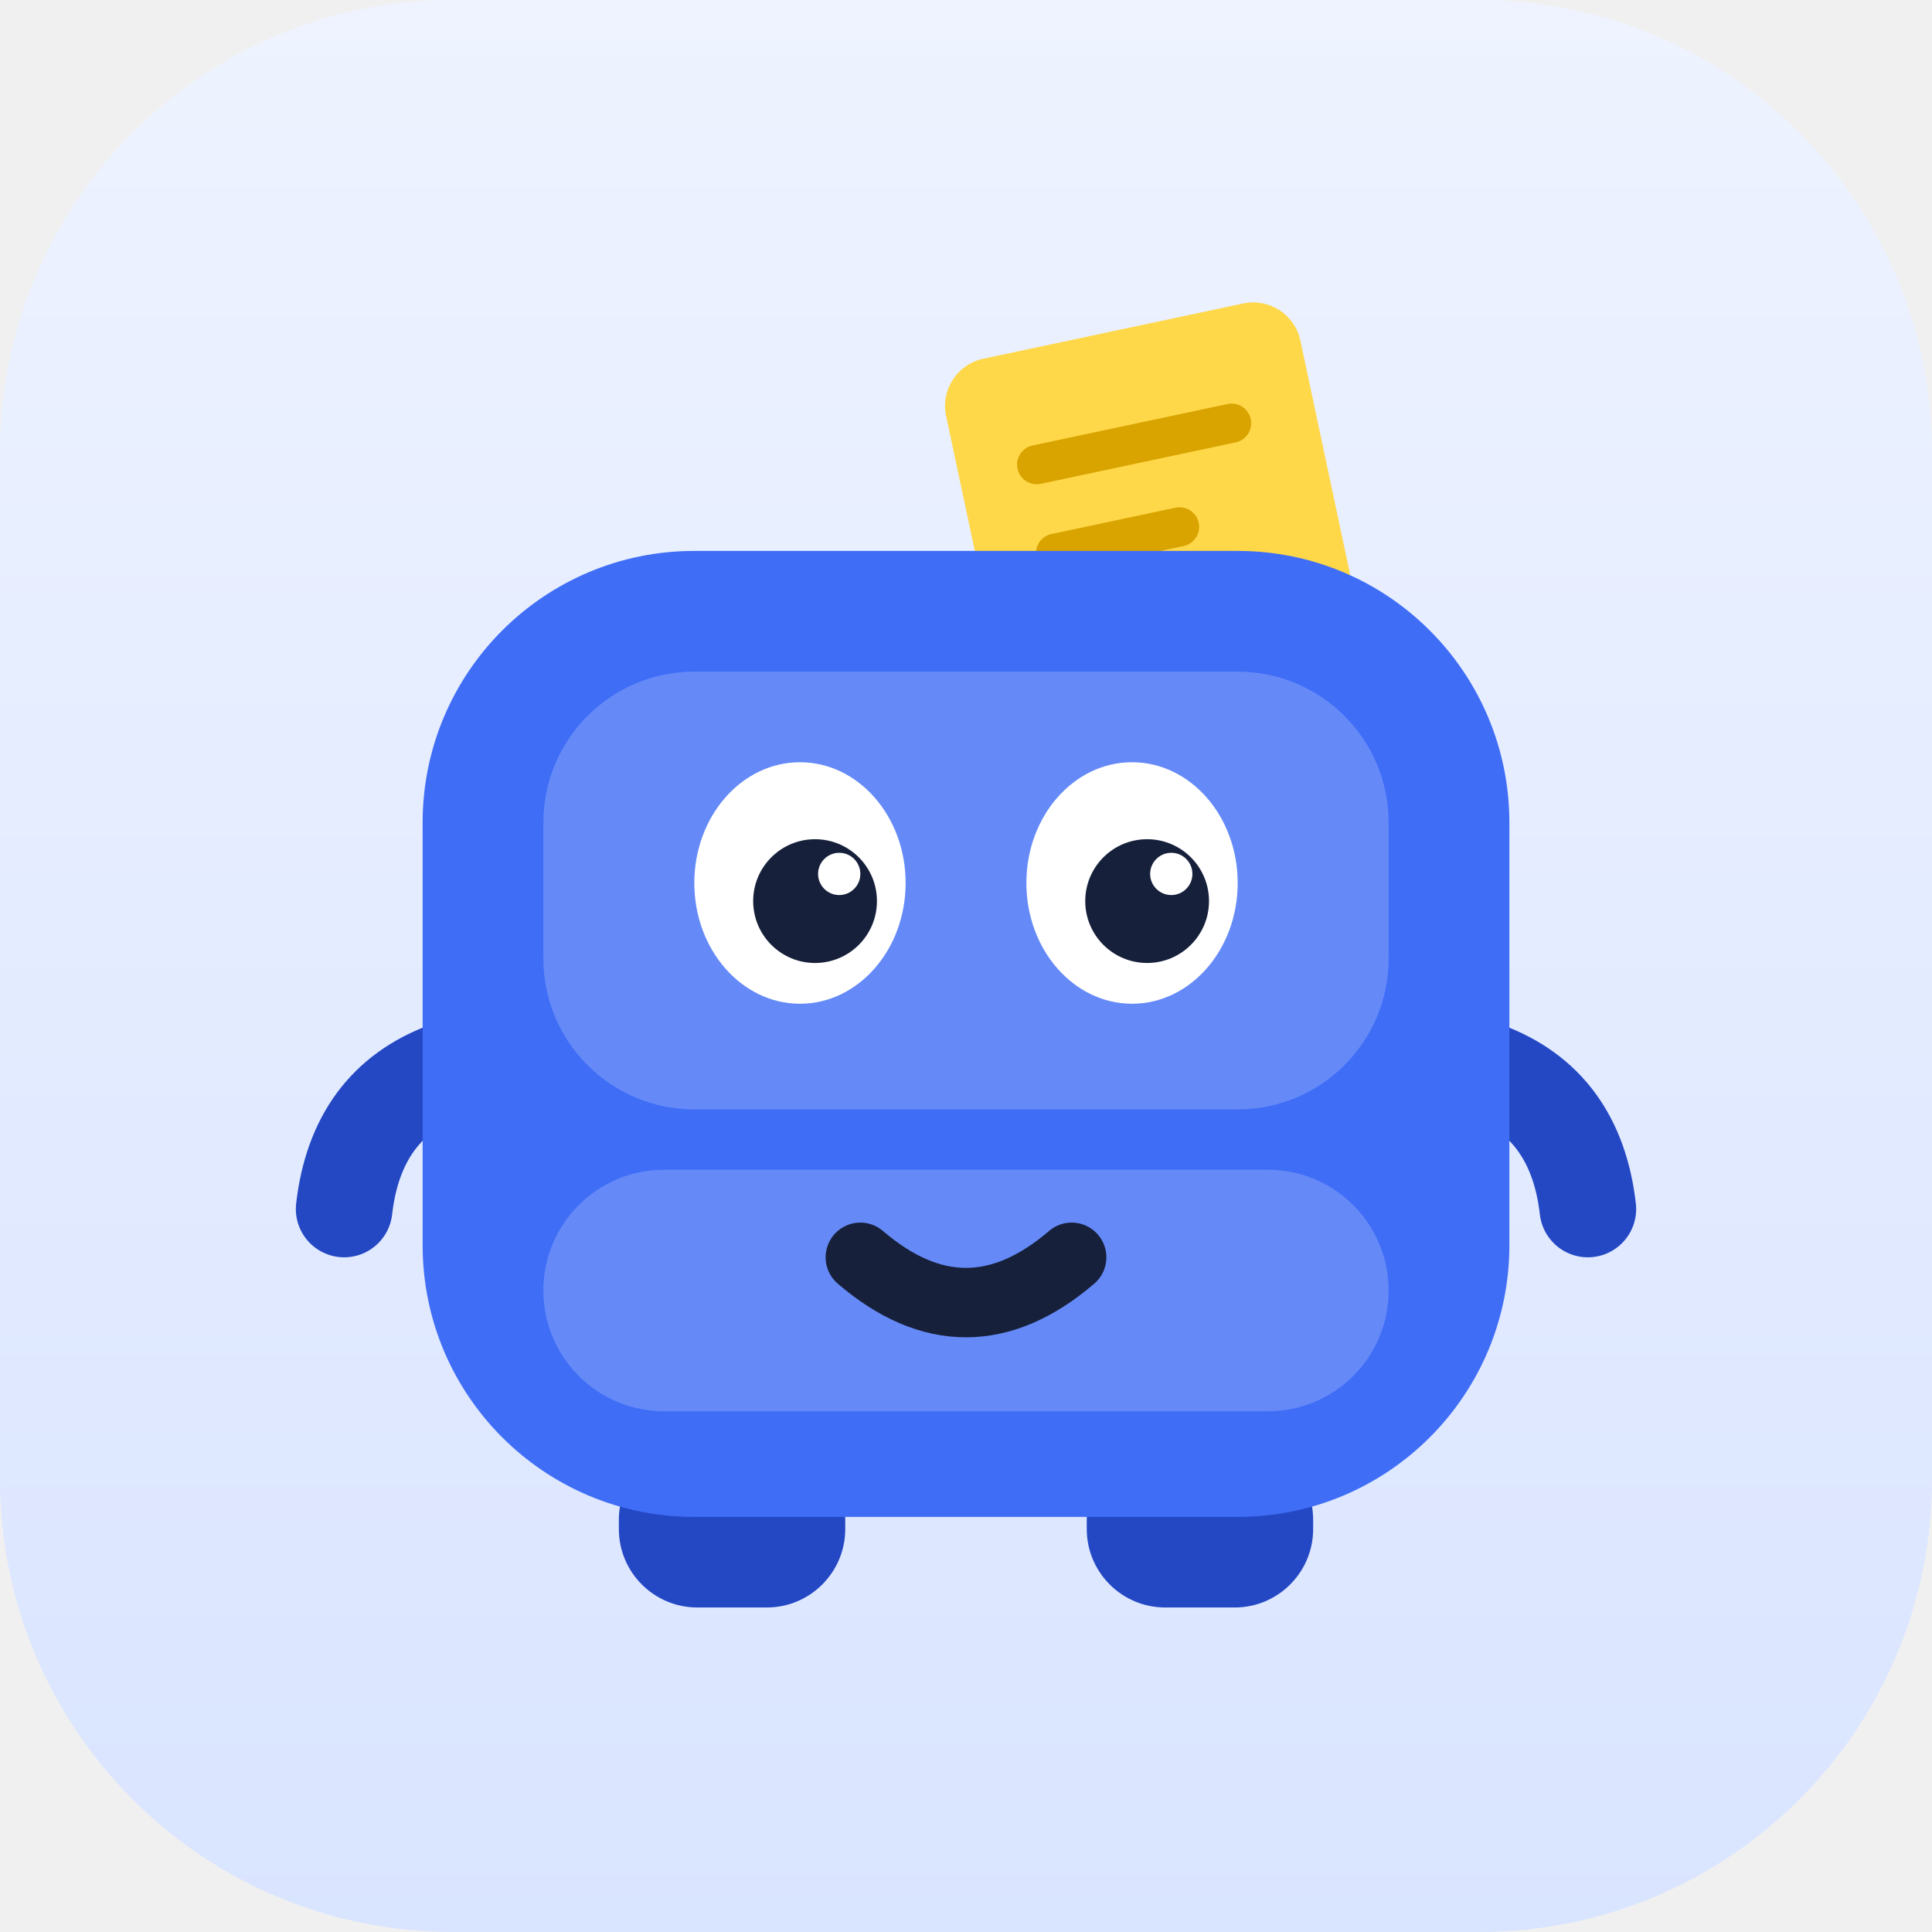
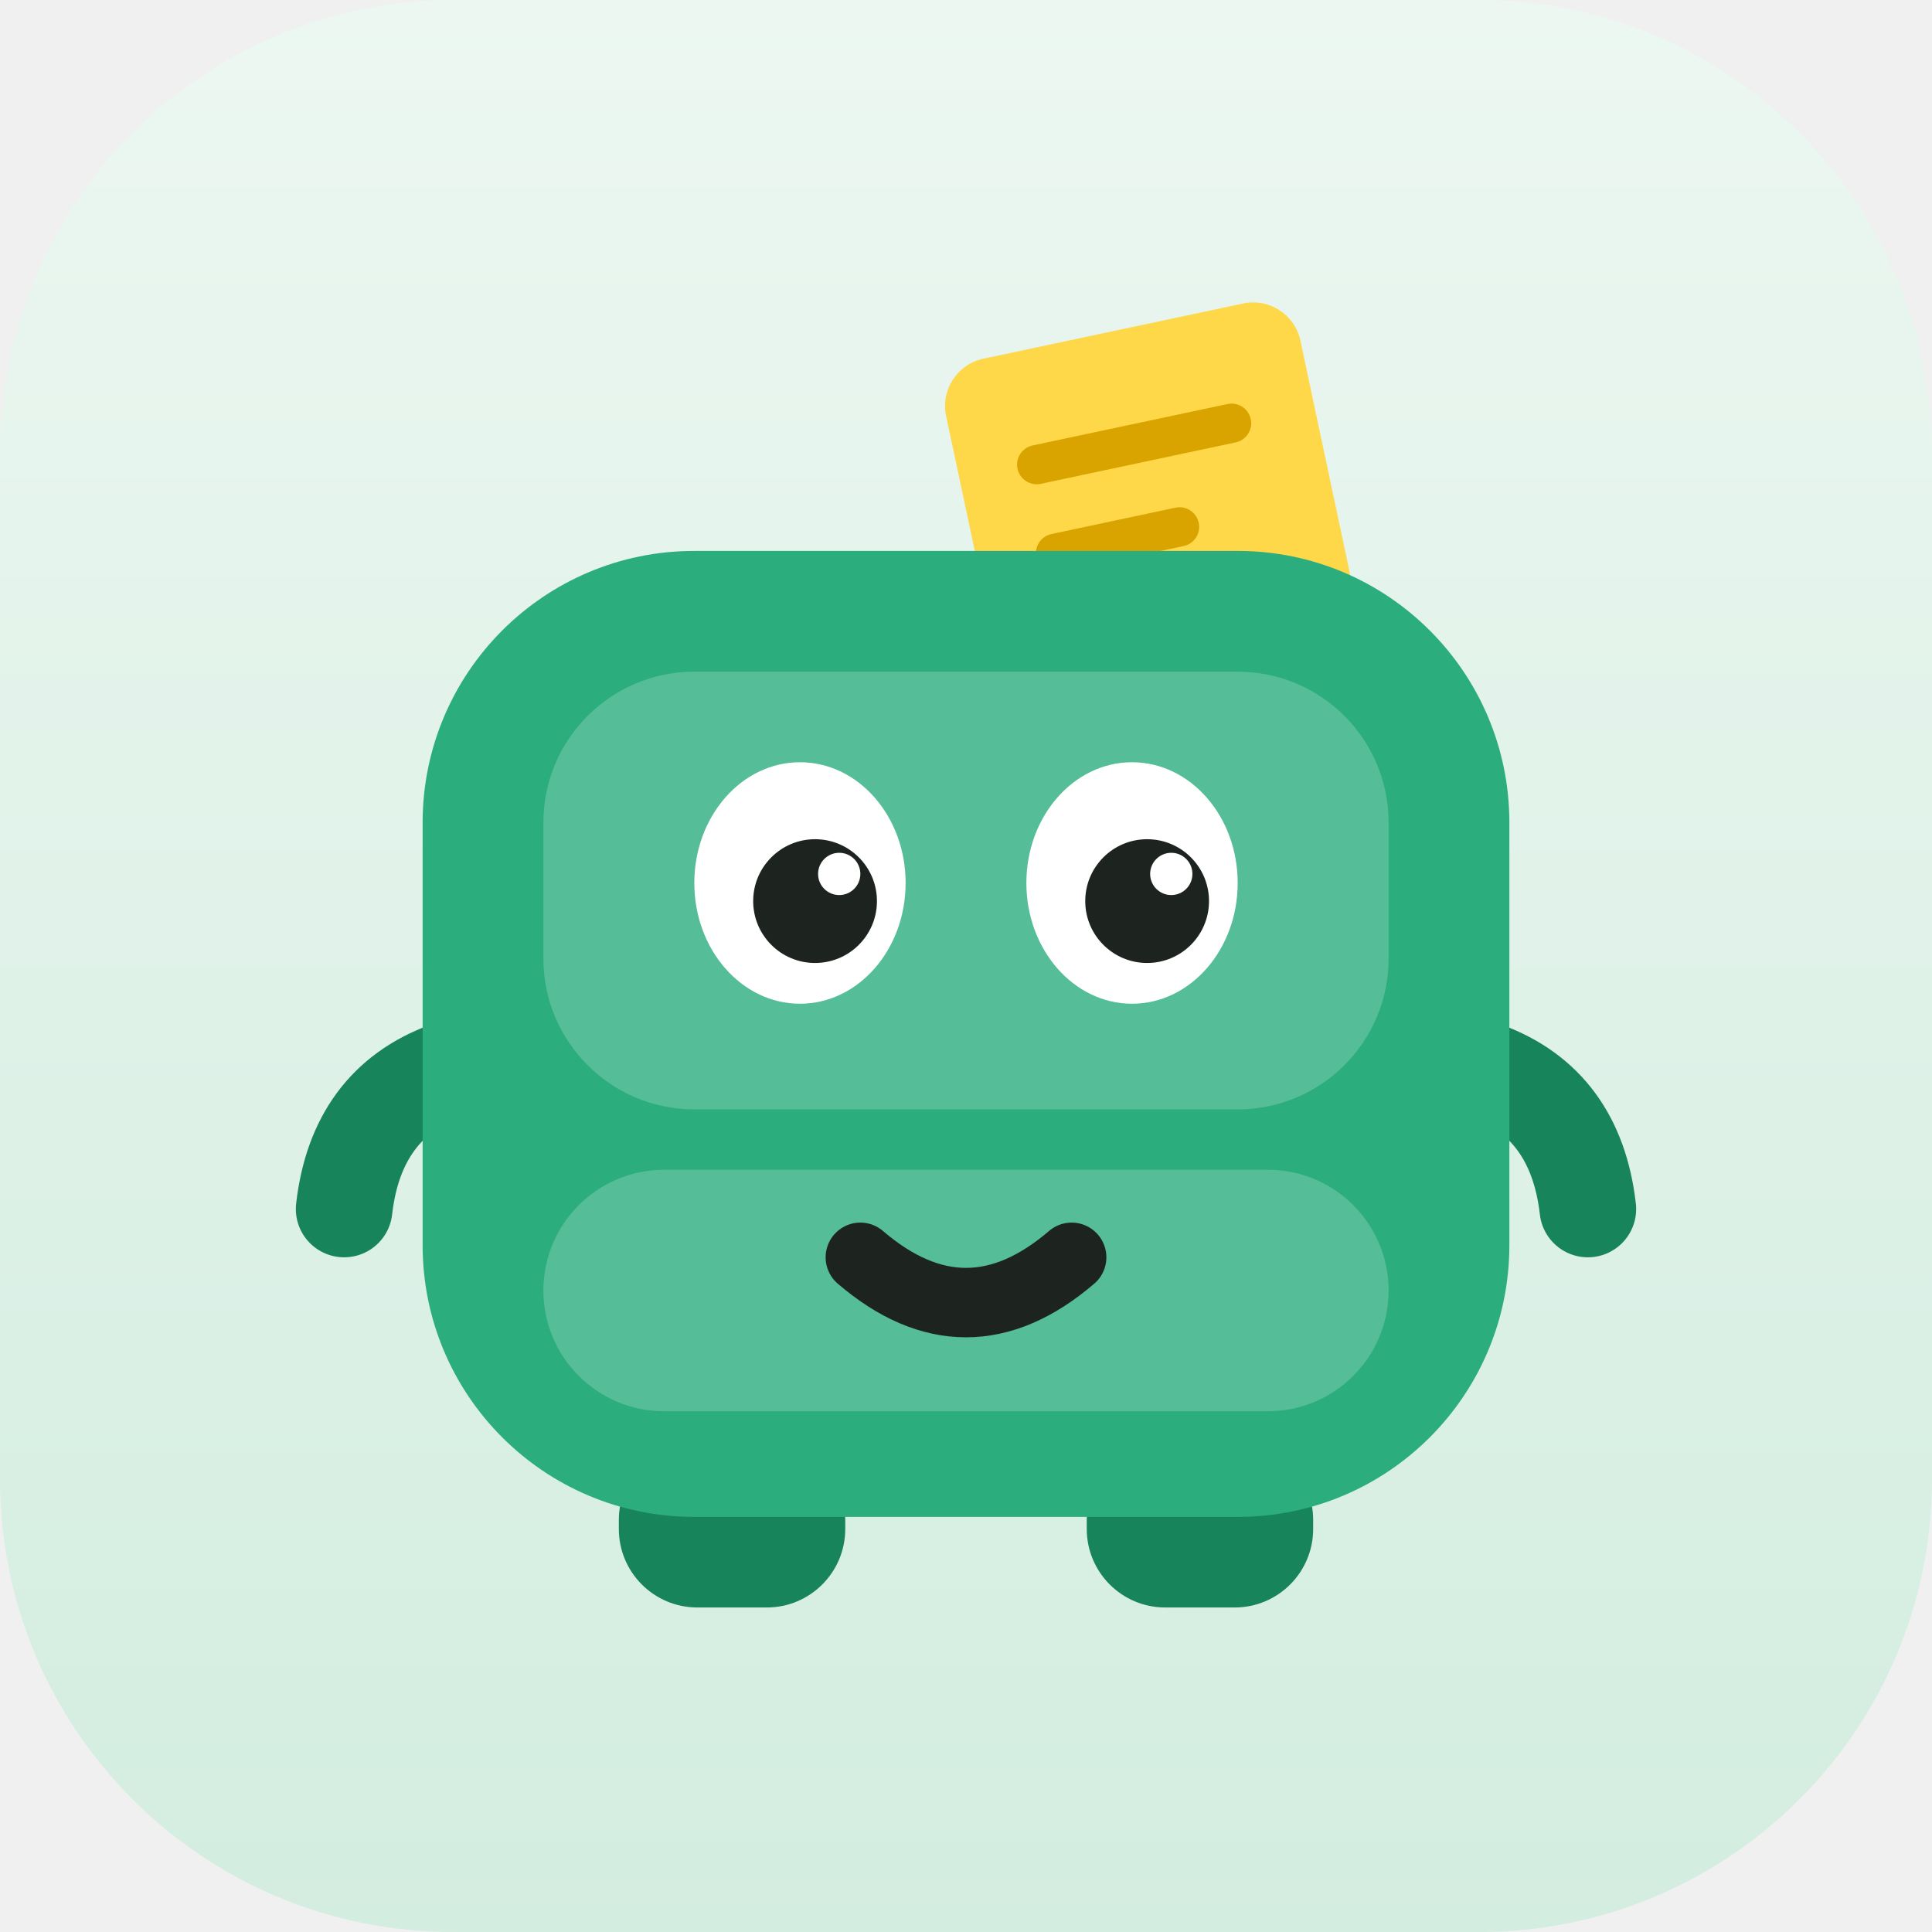
<svg xmlns="http://www.w3.org/2000/svg" viewBox="0 0 512 512">
  <defs>
    <linearGradient id="g" x1="0" y1="0" x2="0" y2="1">
-       <stop offset="0" stop-color="#eef3ff" />
-       <stop offset="1" stop-color="#d9e4ff" />
+       <stop offset="0" stop-color="#ecf7f1" />
+       <stop offset="1" stop-color="#d3ede0" />
    </linearGradient>
  </defs>
  <rect width="512" height="512" rx="120" fill="url(#g)" />
  <g transform="translate(64 66) scale(8)">
    <g transform="rotate(-12 30 8)">
      <rect x="24" y="2.6" width="12" height="11" rx="1.6" fill="#ffd84a" />
      <path d="M26.6 6.4h6.6M26.6 9.4h4.2" stroke="#d9a400" stroke-width="1.3" stroke-linecap="round" />
    </g>
-     <path d="M6.8 27.2q-3 1.1-3.4 4.6M41.2 27.2q3 1.1 3.4 4.6" stroke="#2448c4" stroke-width="3.2" stroke-linecap="round" fill="none" />
-     <rect x="12.5" y="39.5" width="7.5" height="5.5" rx="2.6" fill="#2448c4" />
-     <rect x="28" y="39.5" width="7.5" height="5.5" rx="2.6" fill="#2448c4" />
-     <rect x="6" y="10" width="36" height="32" rx="9" fill="#3f6df6" />
+     <path d="M6.8 27.2q-3 1.1-3.4 4.6M41.2 27.2q3 1.1 3.4 4.6" stroke="#17845c" stroke-width="3.2" stroke-linecap="round" fill="none" />
+     <rect x="12.5" y="39.5" width="7.5" height="5.5" rx="2.6" fill="#17845c" />
+     <rect x="28" y="39.5" width="7.5" height="5.5" rx="2.6" fill="#17845c" />
+     <rect x="6" y="10" width="36" height="32" rx="9" fill="#2bad7d" />
    <rect x="10" y="14" width="28" height="14.5" rx="5" fill="#fff" opacity=".2" />
    <rect x="10" y="30.5" width="28" height="8" rx="4" fill="#fff" opacity=".2" />
    <ellipse cx="18.5" cy="21" rx="3.5" ry="4" fill="#fff" />
    <ellipse cx="29.5" cy="21" rx="3.5" ry="4" fill="#fff" />
-     <circle cx="19" cy="21.6" r="2.05" fill="#16203a" />
-     <circle cx="30" cy="21.6" r="2.05" fill="#16203a" />
+     <circle cx="19" cy="21.6" r="2.05" fill="#1d2420" />
+     <circle cx="30" cy="21.6" r="2.05" fill="#1d2420" />
    <circle cx="19.8" cy="20.7" r=".7" fill="#fff" />
    <circle cx="30.8" cy="20.7" r=".7" fill="#fff" />
-     <path d="M20.5 33.4q3.5 3 7 0" stroke="#16203a" stroke-width="2.3" stroke-linecap="round" fill="none" />
+     <path d="M20.5 33.4q3.5 3 7 0" stroke="#1d2420" stroke-width="2.3" stroke-linecap="round" fill="none" />
  </g>
</svg>
